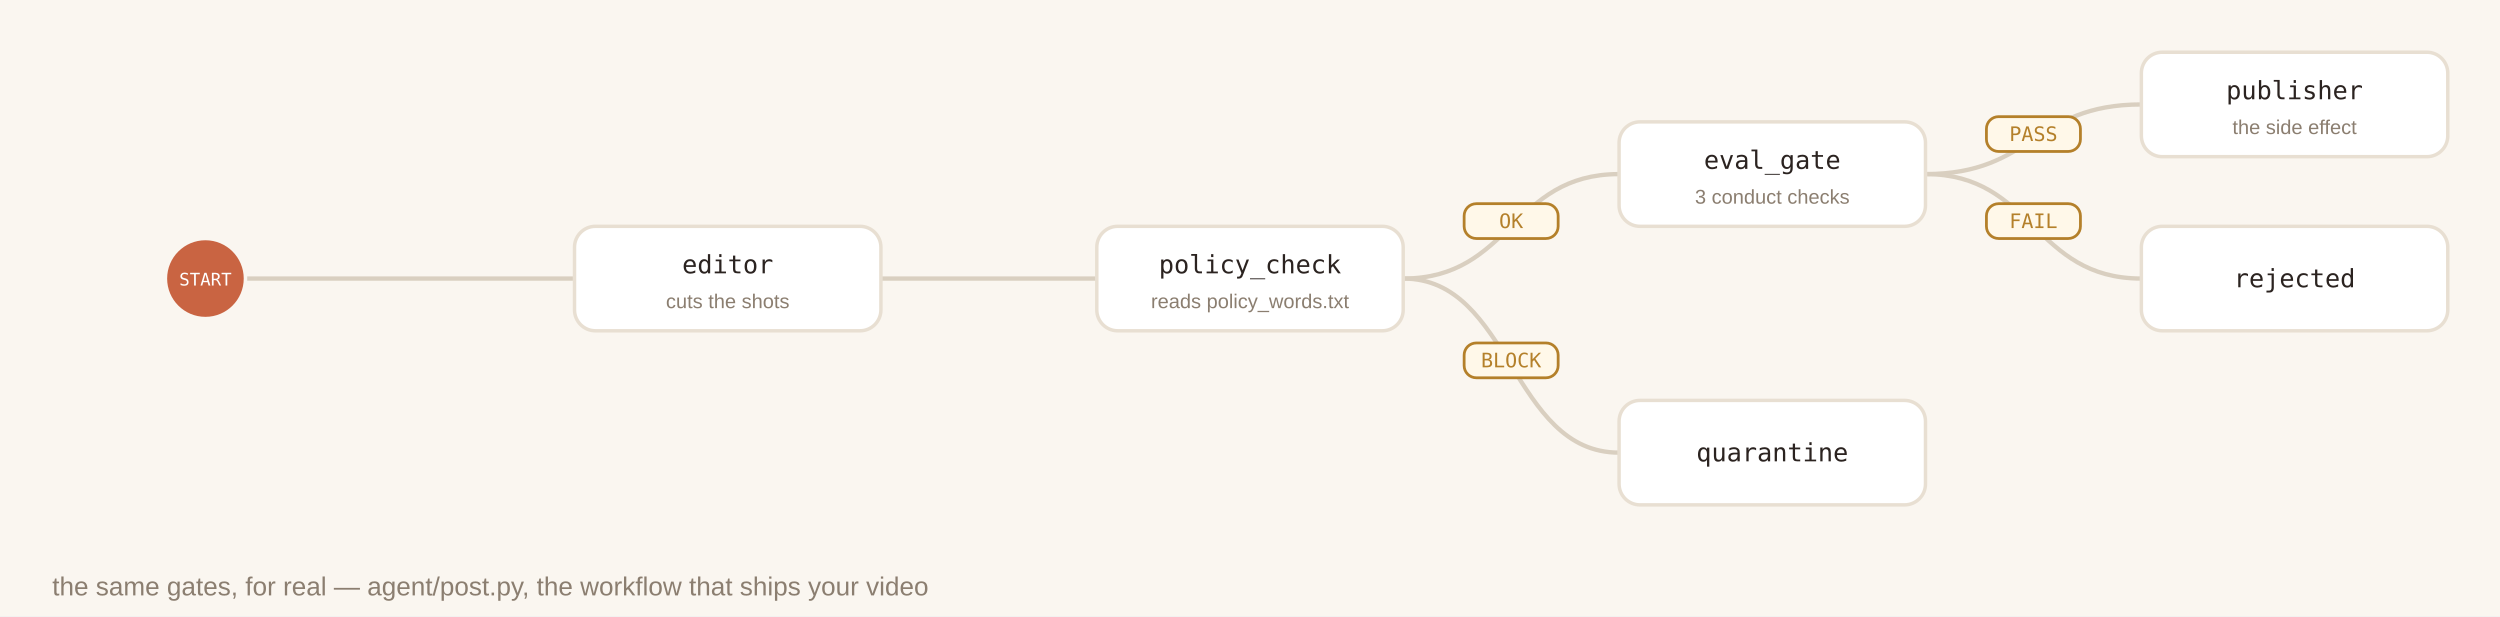
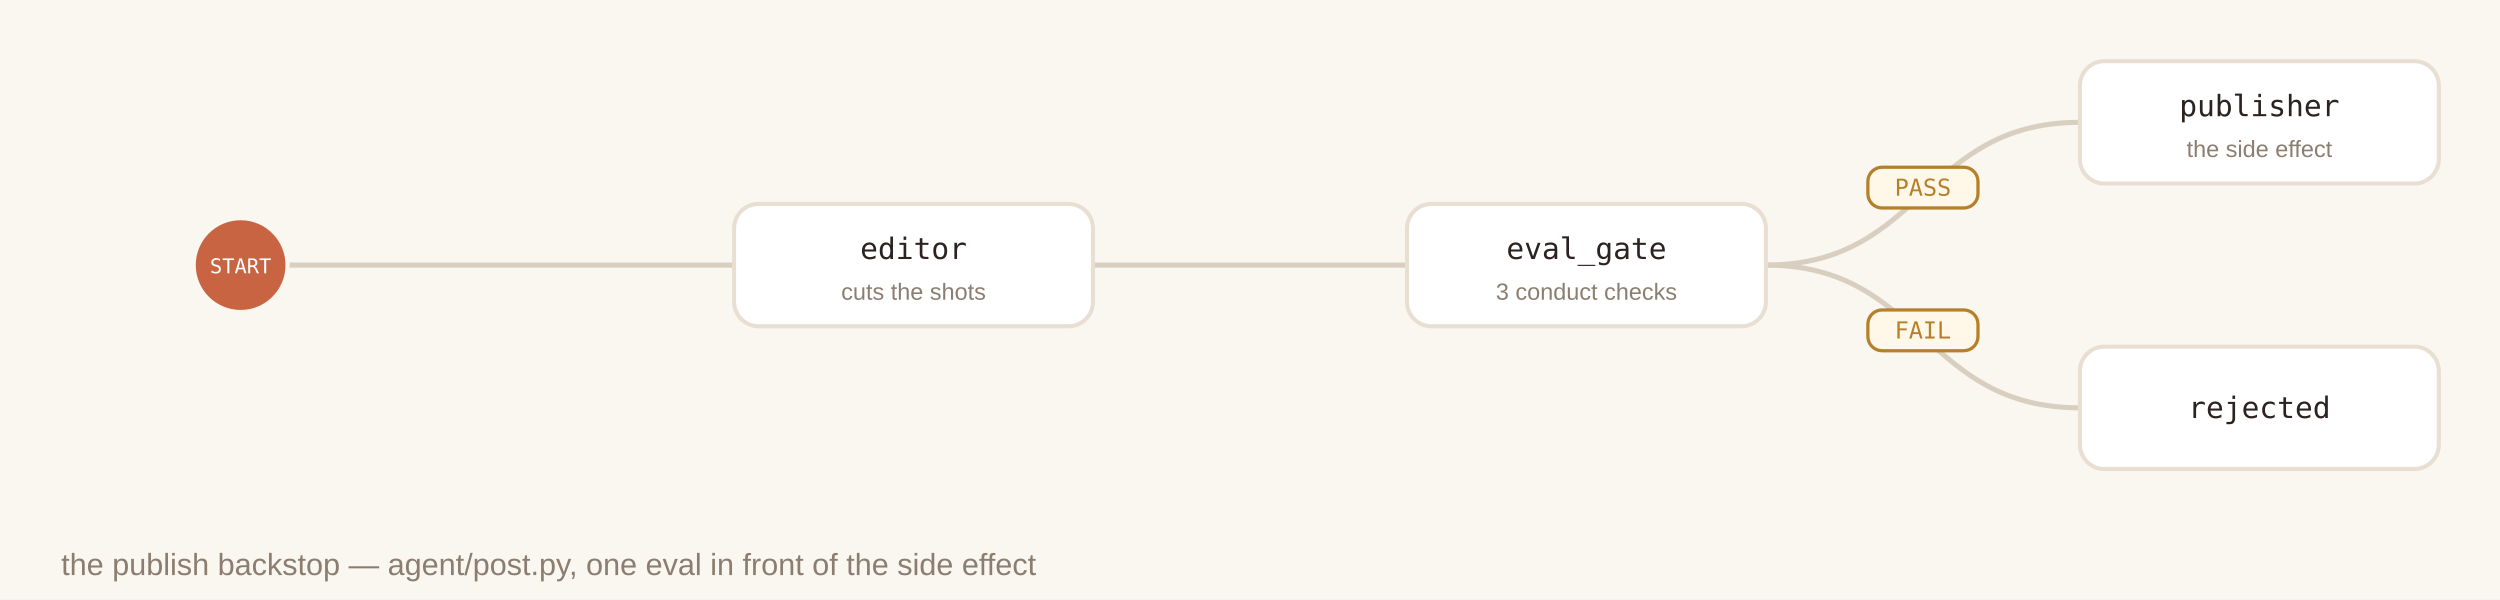
- <svg xmlns="http://www.w3.org/2000/svg" width="1436" height="354" viewBox="0 0 1436 354">
-   <rect width="1436" height="354" fill="#FAF6F0" />
-   <path d="M142,160 C236,160 236,160 330,160" fill="none" stroke="#D9CFC0" stroke-width="2.5" />
-   <path d="M506,160 C568,160 568,160 630,160" fill="none" stroke="#D9CFC0" stroke-width="2.5" />
-   <path d="M806,160 C868,160 868,100 930,100" fill="none" stroke="#D9CFC0" stroke-width="2.5" />
-   <rect x="841" y="117" width="54" height="20" rx="7" fill="#FFF8E9" stroke="#B4802A" stroke-width="1.6" />
-   <text x="868" y="131" text-anchor="middle" font-size="11.5" font-family="SF Mono,Menlo,monospace" fill="#B4802A">OK</text>
-   <path d="M806,160 C868,160 868,260 930,260" fill="none" stroke="#D9CFC0" stroke-width="2.5" />
-   <rect x="841" y="197" width="54" height="20" rx="7" fill="#FFF8E9" stroke="#B4802A" stroke-width="1.6" />
-   <text x="868" y="211" text-anchor="middle" font-size="11.5" font-family="SF Mono,Menlo,monospace" fill="#B4802A">BLOCK</text>
-   <path d="M1106,100 C1168,100 1168,60 1230,60" fill="none" stroke="#D9CFC0" stroke-width="2.5" />
-   <rect x="1141" y="67" width="54" height="20" rx="7" fill="#FFF8E9" stroke="#B4802A" stroke-width="1.6" />
-   <text x="1168" y="81" text-anchor="middle" font-size="11.5" font-family="SF Mono,Menlo,monospace" fill="#B4802A">PASS</text>
-   <path d="M1106,100 C1168,100 1168,160 1230,160" fill="none" stroke="#D9CFC0" stroke-width="2.5" />
-   <rect x="1141" y="117" width="54" height="20" rx="7" fill="#FFF8E9" stroke="#B4802A" stroke-width="1.6" />
-   <text x="1168" y="131" text-anchor="middle" font-size="11.5" font-family="SF Mono,Menlo,monospace" fill="#B4802A">FAIL</text>
-   <circle cx="118" cy="160" r="22" fill="#C96442" />
-   <text x="118" y="164" text-anchor="middle" font-size="10" font-family="SF Mono,Menlo,monospace" fill="#fff">START</text>
-   <rect x="330" y="130" width="176" height="60" rx="12" fill="#FFFFFF" stroke="#E8DFD2" stroke-width="2" />
-   <text x="418" y="157" text-anchor="middle" font-size="14.5" font-family="SF Mono,Menlo,monospace" fill="#2B2320">editor</text>
-   <text x="418" y="177" text-anchor="middle" font-size="11.5" font-family="-apple-system,Arial" fill="#8B7E70">cuts the shots</text>
-   <rect x="630" y="130" width="176" height="60" rx="12" fill="#FFFFFF" stroke="#E8DFD2" stroke-width="2" />
-   <text x="718" y="157" text-anchor="middle" font-size="14.5" font-family="SF Mono,Menlo,monospace" fill="#2B2320">policy_check</text>
-   <text x="718" y="177" text-anchor="middle" font-size="11.5" font-family="-apple-system,Arial" fill="#8B7E70">reads policy_words.txt</text>
-   <rect x="930" y="70" width="176" height="60" rx="12" fill="#FFFFFF" stroke="#E8DFD2" stroke-width="2" />
-   <text x="1018" y="97" text-anchor="middle" font-size="14.5" font-family="SF Mono,Menlo,monospace" fill="#2B2320">eval_gate</text>
-   <text x="1018" y="117" text-anchor="middle" font-size="11.5" font-family="-apple-system,Arial" fill="#8B7E70">3 conduct checks</text>
-   <rect x="930" y="230" width="176" height="60" rx="12" fill="#FFFFFF" stroke="#E8DFD2" stroke-width="2" />
-   <text x="1018" y="265" text-anchor="middle" font-size="14.5" font-family="SF Mono,Menlo,monospace" fill="#2B2320">quarantine</text>
-   <rect x="1230" y="30" width="176" height="60" rx="12" fill="#FFFFFF" stroke="#E8DFD2" stroke-width="2" />
-   <text x="1318" y="57" text-anchor="middle" font-size="14.5" font-family="SF Mono,Menlo,monospace" fill="#2B2320">publisher</text>
-   <text x="1318" y="77" text-anchor="middle" font-size="11.5" font-family="-apple-system,Arial" fill="#8B7E70">the side effect</text>
-   <rect x="1230" y="130" width="176" height="60" rx="12" fill="#FFFFFF" stroke="#E8DFD2" stroke-width="2" />
-   <text x="1318" y="165" text-anchor="middle" font-size="14.5" font-family="SF Mono,Menlo,monospace" fill="#2B2320">rejected</text>
-   <text x="30" y="342" font-size="15" fill="#8B7E70" font-family="-apple-system,Arial">the same gates, for real — agent/post.py, the workflow that ships your video</text>
+ <svg xmlns="http://www.w3.org/2000/svg" width="1226" height="294" viewBox="0 0 1226 294">
+   <rect width="1226" height="294" fill="#FAF6F0" />
+   <path d="M142,130 C251,130 251,130 360,130" fill="none" stroke="#D9CFC0" stroke-width="2.5" />
+   <path d="M536,130 C613,130 613,130 690,130" fill="none" stroke="#D9CFC0" stroke-width="2.5" />
+   <path d="M866,130 C943,130 943,60 1020,60" fill="none" stroke="#D9CFC0" stroke-width="2.5" />
+   <rect x="916" y="82" width="54" height="20" rx="7" fill="#FFF8E9" stroke="#B4802A" stroke-width="1.6" />
+   <text x="943" y="96" text-anchor="middle" font-size="11.5" font-family="SF Mono,Menlo,monospace" fill="#B4802A">PASS</text>
+   <path d="M866,130 C943,130 943,200 1020,200" fill="none" stroke="#D9CFC0" stroke-width="2.5" />
+   <rect x="916" y="152" width="54" height="20" rx="7" fill="#FFF8E9" stroke="#B4802A" stroke-width="1.6" />
+   <text x="943" y="166" text-anchor="middle" font-size="11.5" font-family="SF Mono,Menlo,monospace" fill="#B4802A">FAIL</text>
+   <circle cx="118" cy="130" r="22" fill="#C96442" />
+   <text x="118" y="134" text-anchor="middle" font-size="10" font-family="SF Mono,Menlo,monospace" fill="#fff">START</text>
+   <rect x="360" y="100" width="176" height="60" rx="12" fill="#FFFFFF" stroke="#E8DFD2" stroke-width="2" />
+   <text x="448" y="127" text-anchor="middle" font-size="14.5" font-family="SF Mono,Menlo,monospace" fill="#2B2320">editor</text>
+   <text x="448" y="147" text-anchor="middle" font-size="11.5" font-family="-apple-system,Arial" fill="#8B7E70">cuts the shots</text>
+   <rect x="690" y="100" width="176" height="60" rx="12" fill="#FFFFFF" stroke="#E8DFD2" stroke-width="2" />
+   <text x="778" y="127" text-anchor="middle" font-size="14.5" font-family="SF Mono,Menlo,monospace" fill="#2B2320">eval_gate</text>
+   <text x="778" y="147" text-anchor="middle" font-size="11.5" font-family="-apple-system,Arial" fill="#8B7E70">3 conduct checks</text>
+   <rect x="1020" y="30" width="176" height="60" rx="12" fill="#FFFFFF" stroke="#E8DFD2" stroke-width="2" />
+   <text x="1108" y="57" text-anchor="middle" font-size="14.5" font-family="SF Mono,Menlo,monospace" fill="#2B2320">publisher</text>
+   <text x="1108" y="77" text-anchor="middle" font-size="11.5" font-family="-apple-system,Arial" fill="#8B7E70">the side effect</text>
+   <rect x="1020" y="170" width="176" height="60" rx="12" fill="#FFFFFF" stroke="#E8DFD2" stroke-width="2" />
+   <text x="1108" y="205" text-anchor="middle" font-size="14.5" font-family="SF Mono,Menlo,monospace" fill="#2B2320">rejected</text>
+   <text x="30" y="282" font-size="15" fill="#8B7E70" font-family="-apple-system,Arial">the publish backstop — agent/post.py, one eval in front of the side effect</text>
</svg>
